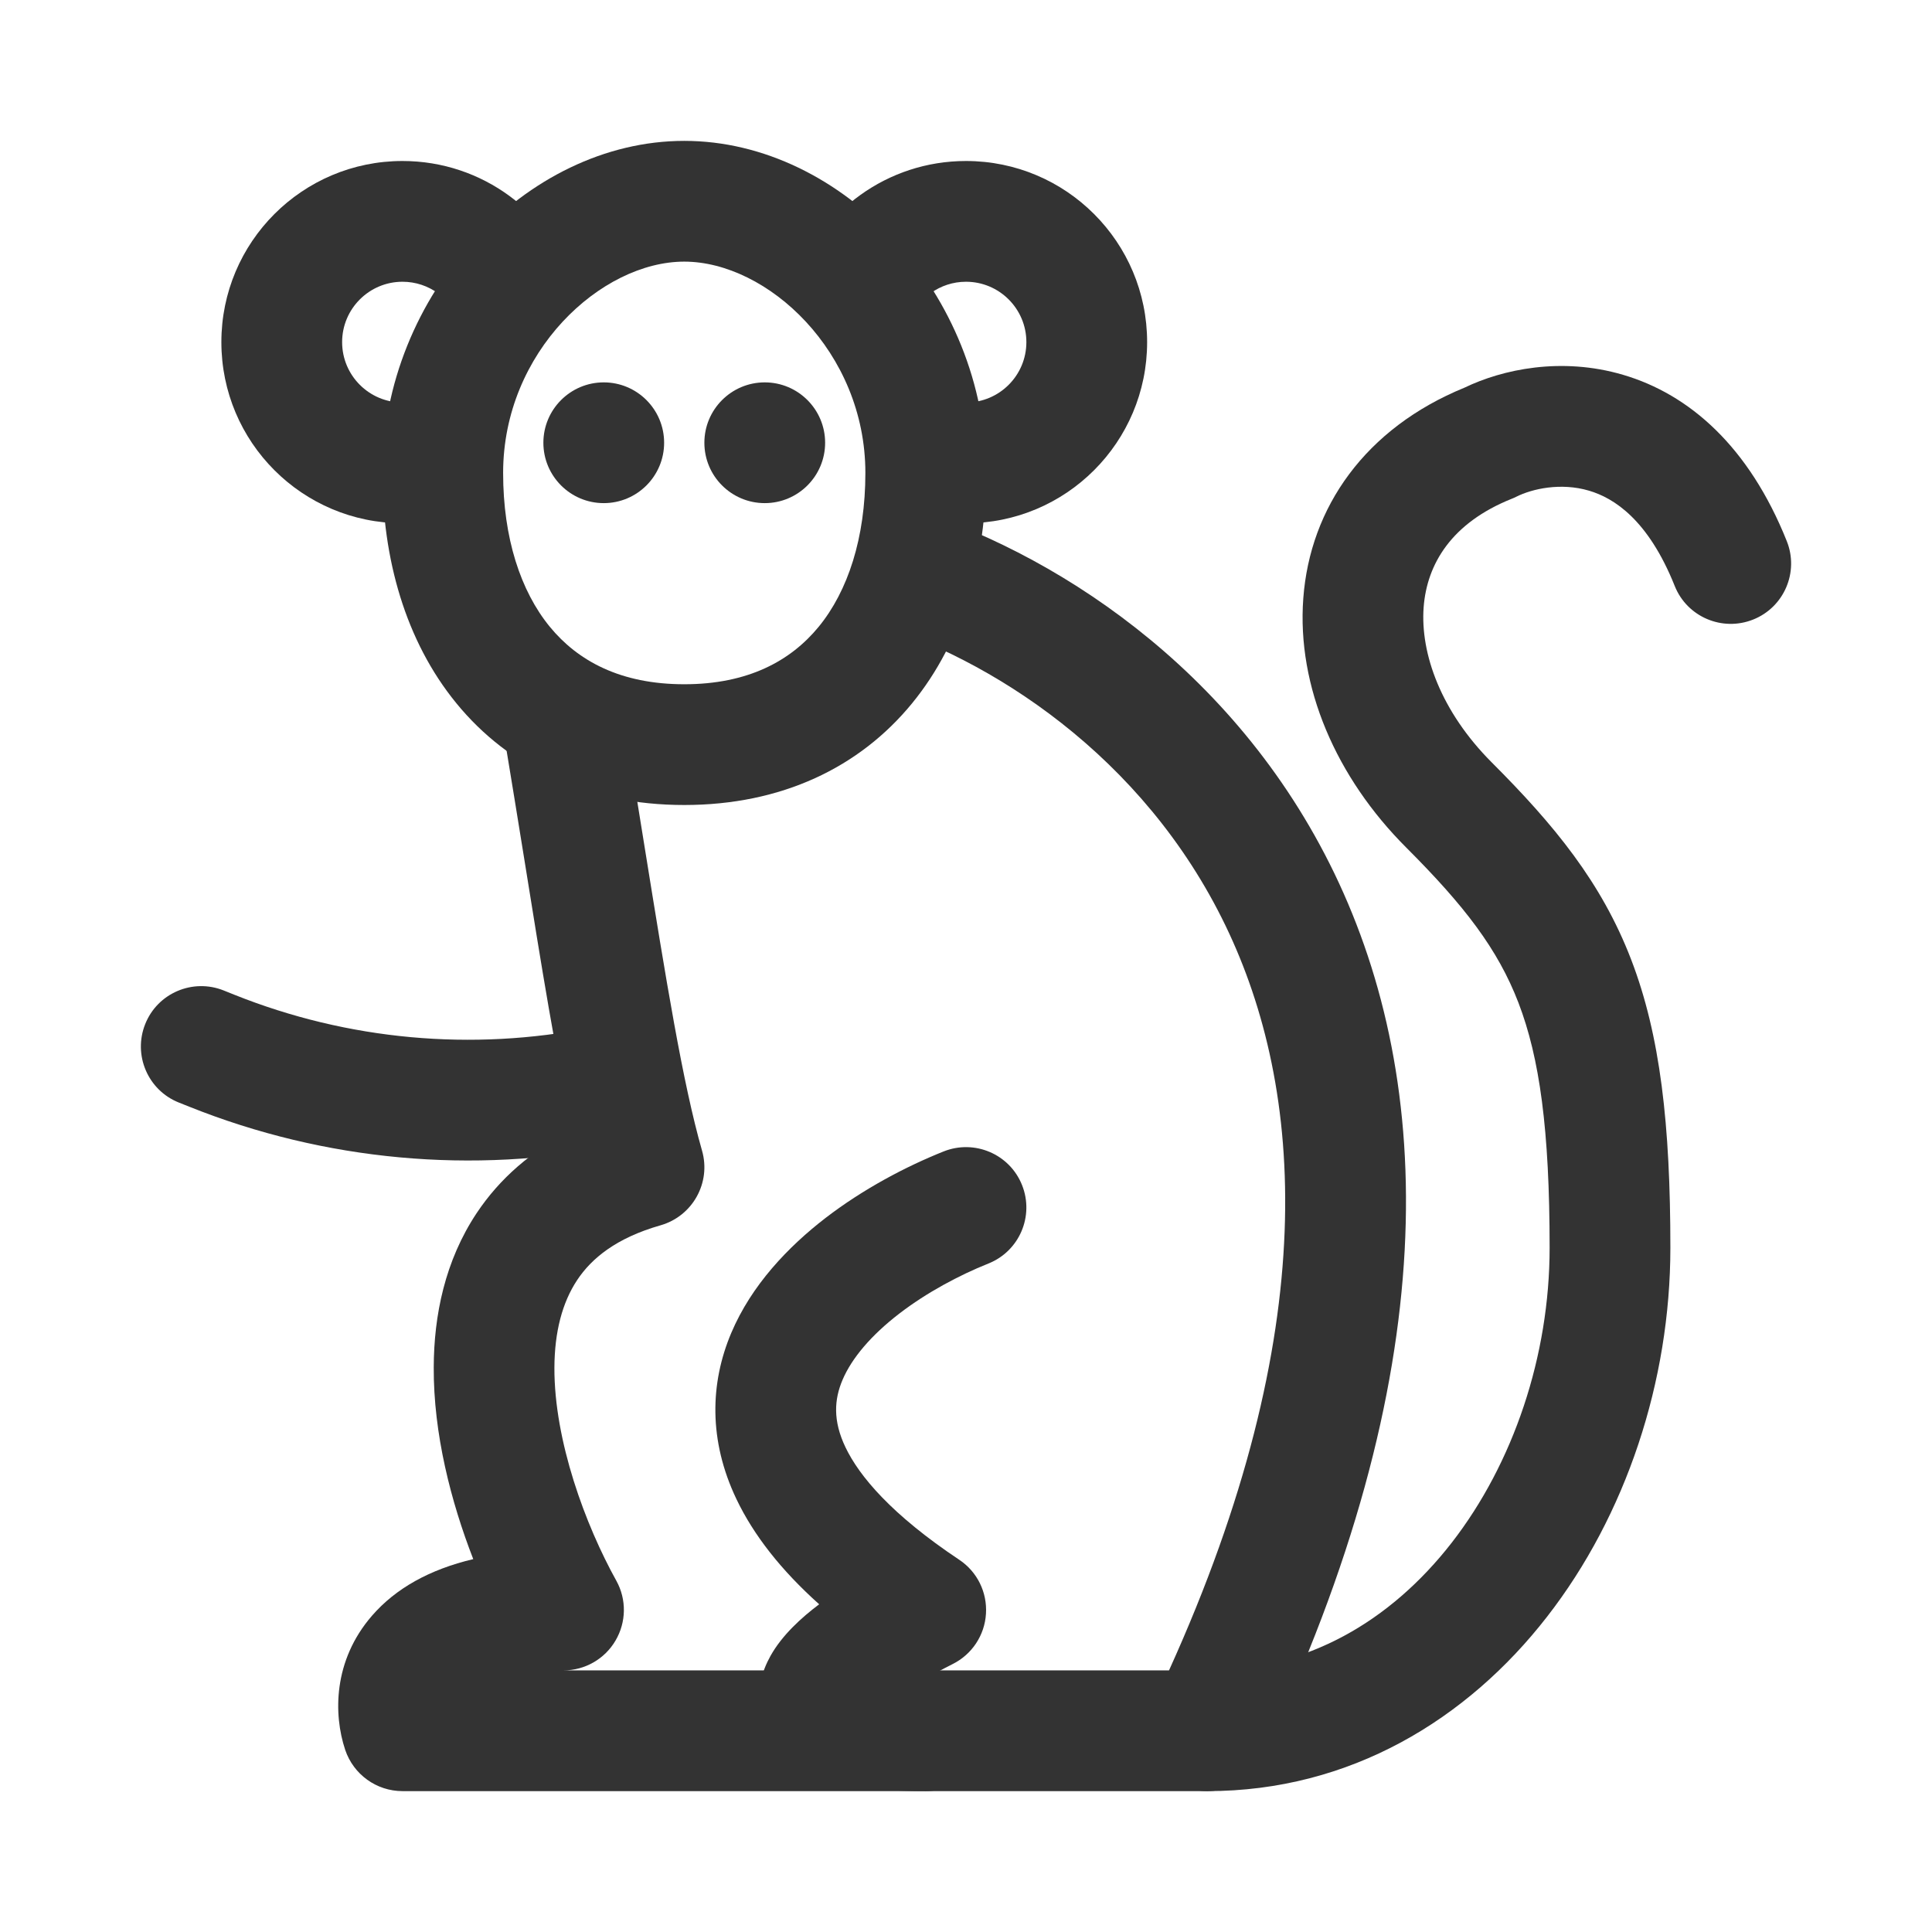
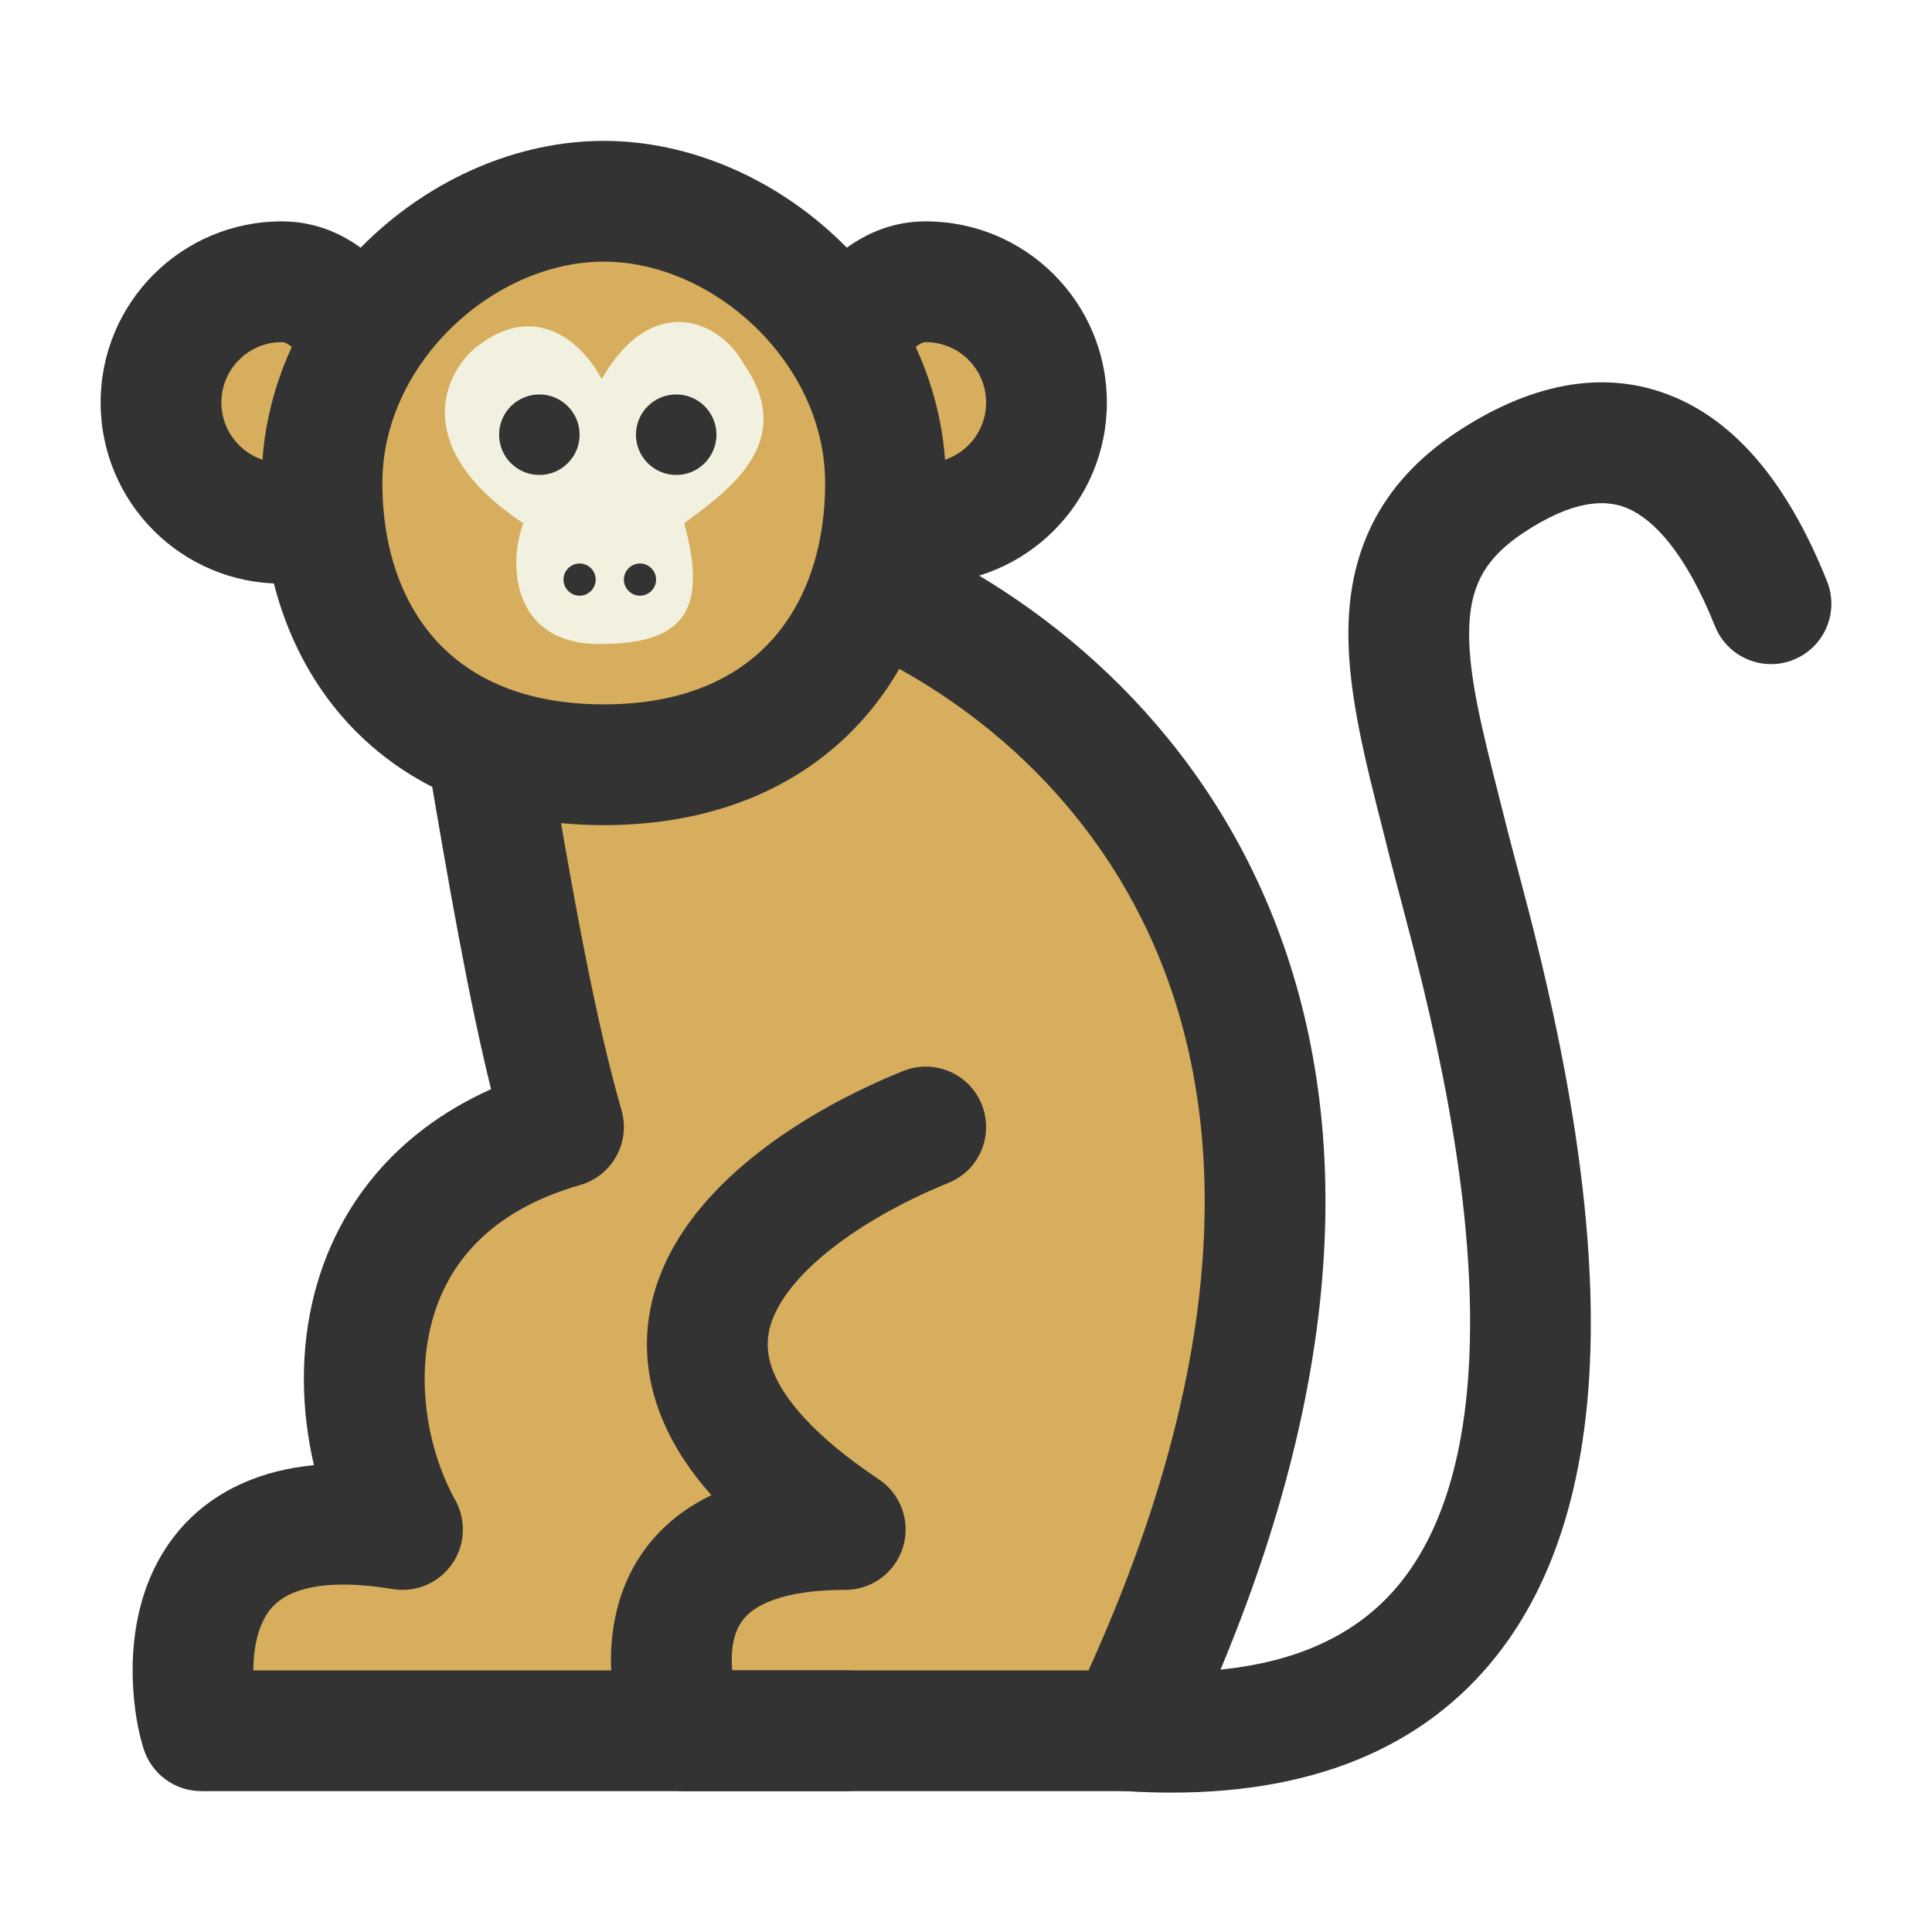
<svg xmlns="http://www.w3.org/2000/svg" width="24" height="24" viewBox="0 0 24 24" fill="none">
-   <path d="M15 21.5C19.4 12.3 14.333 8 11 7L9.5 9H7C7.4 11.4 7.667 13.333 8 14.5C5.2 15.3 6.167 18.5 7 20C5 20 4.833 21 5 21.5H15Z" fill="rgba(0,0,0,0)" class="mian" />
-   <path d="M5.5 6C5.5 6 6.5 3 5.5 2.5L4.5 3L3.5 3.5V5L5.5 6Z" fill="rgba(0,0,0,0)" class="mian" />
-   <path d="M13 6C13 6 14 3 13 2.5L12 3L11 3.5V5L13 6Z" fill="rgba(0,0,0,0)" class="mian" />
-   <path fill-rule="evenodd" clip-rule="evenodd" d="M12.696 14.721C12.85 15.106 12.663 15.543 12.278 15.696C11.914 15.842 11.512 16.056 11.17 16.319C10.822 16.587 10.581 16.871 10.466 17.142C10.363 17.384 10.345 17.648 10.502 17.977C10.674 18.338 11.076 18.816 11.916 19.376C12.139 19.524 12.265 19.78 12.248 20.047C12.232 20.313 12.075 20.551 11.835 20.671C11.775 20.701 11.714 20.733 11.653 20.766C11.994 20.836 12.25 21.138 12.25 21.5C12.25 21.914 11.914 22.25 11.5 22.25C10.895 22.25 10.364 22.195 9.994 21.998C9.787 21.887 9.544 21.684 9.456 21.346C9.371 21.02 9.476 20.741 9.571 20.571C9.716 20.311 9.958 20.093 10.176 19.929C9.704 19.506 9.362 19.071 9.148 18.622C8.801 17.894 8.82 17.182 9.084 16.558C9.336 15.963 9.791 15.488 10.255 15.13C10.725 14.769 11.253 14.491 11.721 14.304C12.106 14.15 12.543 14.337 12.696 14.721Z" fill="#333333" class="xian" />
-   <path fill-rule="evenodd" clip-rule="evenodd" d="M15.225 11.501C14.201 9.378 12.294 8.171 10.784 7.718L11.216 6.282C13.04 6.829 15.332 8.272 16.576 10.849C17.833 13.456 17.947 17.076 15.677 21.824C15.552 22.084 15.289 22.25 15 22.25H5C4.677 22.25 4.391 22.043 4.288 21.737C4.142 21.298 4.137 20.629 4.621 20.071C4.916 19.731 5.338 19.496 5.879 19.368C5.602 18.656 5.384 17.811 5.388 16.985C5.39 16.341 5.527 15.663 5.921 15.07C6.206 14.642 6.603 14.293 7.111 14.041C6.911 13.151 6.726 12 6.515 10.686C6.434 10.187 6.35 9.664 6.26 9.123L7.74 8.877C7.837 9.462 7.926 10.014 8.009 10.53C8.274 12.171 8.479 13.448 8.721 14.294C8.835 14.692 8.604 15.107 8.206 15.221C7.653 15.379 7.348 15.633 7.17 15.901C6.984 16.181 6.889 16.546 6.887 16.99C6.884 17.901 7.273 18.946 7.656 19.636C7.785 19.868 7.781 20.151 7.646 20.38C7.512 20.609 7.266 20.75 7 20.75H14.522C16.438 16.523 16.201 13.526 15.225 11.501Z" fill="#333333" class="xian" />
-   <path fill-rule="evenodd" clip-rule="evenodd" d="M19.738 6.095C19.389 5.992 19.035 6.071 18.835 6.171C18.817 6.18 18.798 6.189 18.779 6.196C18.03 6.496 17.726 7.007 17.685 7.543C17.642 8.121 17.902 8.841 18.53 9.47C19.308 10.248 19.894 10.961 20.262 11.918C20.625 12.861 20.75 13.971 20.75 15.5C20.75 17.157 20.2 18.822 19.217 20.085C18.228 21.358 16.773 22.25 15 22.25C14.586 22.25 14.25 21.914 14.25 21.5C14.25 21.086 14.586 20.75 15 20.75C16.227 20.75 17.272 20.143 18.033 19.165C18.8 18.178 19.25 16.843 19.25 15.5C19.25 14.03 19.125 13.14 18.863 12.457C18.606 11.789 18.192 11.252 17.47 10.53C16.598 9.659 16.108 8.53 16.19 7.432C16.274 6.302 16.96 5.319 18.194 4.815C18.663 4.589 19.394 4.43 20.162 4.656C20.985 4.898 21.726 5.546 22.196 6.722C22.35 7.106 22.163 7.543 21.779 7.696C21.394 7.85 20.957 7.663 20.804 7.279C20.474 6.454 20.048 6.186 19.738 6.095Z" fill="#333333" class="xian" />
-   <path fill-rule="evenodd" clip-rule="evenodd" d="M1.804 12.721C1.957 12.337 2.394 12.15 2.779 12.304L2.911 12.357C4.321 12.921 5.864 13.062 7.353 12.764C7.759 12.683 8.154 12.947 8.235 13.353C8.317 13.759 8.053 14.154 7.647 14.235C5.873 14.59 4.034 14.421 2.354 13.749L2.221 13.696C1.837 13.543 1.65 13.106 1.804 12.721Z" fill="#333333" class="xian" />
-   <path d="M11.5 5.875C11.5 7.739 10.5 9.25 8.5 9.25C6.5 9.25 5.5 7.739 5.5 5.875C5.5 4.011 7 2.5 8.5 2.5C10 2.5 11.5 4.011 11.5 5.875Z" fill="rgba(0,0,0,0)" class="mian" />
-   <path fill-rule="evenodd" clip-rule="evenodd" d="M8.5 3.25C7.471 3.25 6.25 4.366 6.25 5.875C6.25 6.682 6.467 7.343 6.83 7.786C7.178 8.21 7.708 8.5 8.5 8.5C9.292 8.5 9.822 8.21 10.17 7.786C10.533 7.343 10.75 6.682 10.75 5.875C10.75 4.366 9.529 3.25 8.5 3.25ZM4.75 5.875C4.75 3.656 6.529 1.75 8.5 1.75C10.471 1.75 12.25 3.656 12.25 5.875C12.25 6.932 11.967 7.959 11.33 8.737C10.678 9.534 9.708 10 8.5 10C7.292 10 6.322 9.534 5.67 8.737C5.033 7.959 4.75 6.932 4.75 5.875Z" fill="#333333" class="xian" />
-   <path fill-rule="evenodd" clip-rule="evenodd" d="M5 3.5C4.586 3.5 4.25 3.836 4.25 4.25C4.25 4.664 4.586 5 5 5V6.5C3.757 6.5 2.75 5.493 2.75 4.25C2.75 3.007 3.757 2 5 2C5.997 2 6.842 2.649 7.137 3.545L5.713 4.015C5.614 3.715 5.331 3.5 5 3.5Z" fill="#333333" class="xian" />
-   <path fill-rule="evenodd" clip-rule="evenodd" d="M12 3.5C11.675 3.5 11.396 3.708 11.293 4L9.878 3.5C10.187 2.627 11.019 2 12 2C13.243 2 14.25 3.007 14.25 4.25C14.25 5.493 13.243 6.5 12 6.5V5C12.414 5 12.75 4.664 12.75 4.25C12.75 3.836 12.414 3.5 12 3.5Z" fill="#333333" class="xian" />
-   <path d="M8.25 5.5C8.25 5.914 7.914 6.25 7.5 6.25C7.086 6.25 6.75 5.914 6.75 5.5C6.75 5.086 7.086 4.75 7.5 4.75C7.914 4.75 8.25 5.086 8.25 5.5Z" fill="#333333" class="xian" />
-   <path d="M10.25 5.5C10.25 5.914 9.914 6.25 9.5 6.25C9.086 6.25 8.75 5.914 8.75 5.5C8.75 5.086 9.086 4.75 9.5 4.75C9.914 4.75 10.25 5.086 10.25 5.5Z" fill="#333333" class="xian" />
+   <path d="M14 21.5C18.4 12.3 13.333 8 10 7L8.5 9H6C6.4 11.4 6.667 13.333 7 14.5C4.2 15.3 3.667 17.5 4.5 19C2.5 19 2.333 21 2.5 21.5H14Z" fill="#D6AE5D" class="mian" />
+   <path d="M11 6C11 7.933 9.833 9.5 7.5 9.5C5.167 9.5 4 7.933 4 6C4 4.067 5.75 2.5 7.5 2.5C9.25 2.5 11 4.067 11 6Z" fill="#D6AE5D" class="mian" />
+   <path d="M4 6.5C4 6.5 5 4.5 4 4L3 3.5L2 5L2.5 6L4 6.5Z" fill="#D6AE5D" class="mian" />
+   <path d="M10.5 6.5C10.5 6.5 9.5 4.5 10.5 4L11.5 3.5L12.5 5L12 6L10.5 6.5Z" fill="#D6AE5D" class="mian" />
+   <path fill-rule="evenodd" clip-rule="evenodd" d="M11.5 4.25C11.914 4.25 12.25 4.586 12.25 5C12.25 5.414 11.914 5.75 11.5 5.75V7.25C12.743 7.25 13.75 6.243 13.75 5C13.75 3.757 12.743 2.75 11.5 2.75C10.864 2.75 10.427 3.111 10.191 3.376C10.068 3.514 9.978 3.649 9.918 3.749C9.888 3.8 9.865 3.843 9.848 3.877C9.839 3.893 9.832 3.907 9.827 3.919L9.82 3.933L9.818 3.939L9.816 3.941L9.816 3.943L9.816 3.943C9.816 3.943 9.815 3.944 10.5 4.25C11.184 4.556 11.184 4.557 11.184 4.557L11.184 4.557L11.184 4.558L11.183 4.56L11.182 4.562L11.181 4.565C11.181 4.565 11.182 4.563 11.184 4.559C11.188 4.551 11.196 4.536 11.207 4.516C11.232 4.476 11.267 4.423 11.311 4.374C11.409 4.264 11.472 4.25 11.5 4.25Z" fill="#333333" class="xian" />
+   <path fill-rule="evenodd" clip-rule="evenodd" d="M12.196 13.721C12.35 14.106 12.163 14.543 11.778 14.696C11.403 14.847 10.958 15.068 10.56 15.342C10.154 15.622 9.845 15.924 9.677 16.22C9.525 16.489 9.491 16.741 9.602 17.029C9.729 17.355 10.08 17.818 10.916 18.376C11.191 18.559 11.314 18.901 11.218 19.217C11.122 19.534 10.831 19.75 10.5 19.75C9.846 19.75 9.517 19.887 9.358 20.001C9.213 20.104 9.143 20.235 9.11 20.397C9.088 20.509 9.086 20.63 9.096 20.75H10.5C10.914 20.75 11.25 21.086 11.25 21.5C11.25 21.914 10.914 22.25 10.5 22.25H8.5L8.5 21.5C7.804 21.779 7.803 21.778 7.803 21.778L7.802 21.775L7.801 21.771L7.796 21.76C7.793 21.751 7.789 21.739 7.784 21.726C7.774 21.699 7.761 21.662 7.747 21.617C7.719 21.528 7.685 21.404 7.655 21.256C7.598 20.969 7.55 20.548 7.64 20.103C7.732 19.64 7.975 19.145 8.486 18.78C8.595 18.703 8.711 18.634 8.837 18.573C8.549 18.25 8.338 17.916 8.204 17.571C7.905 16.801 8.033 16.078 8.373 15.48C8.697 14.909 9.208 14.453 9.709 14.107C10.217 13.757 10.764 13.486 11.221 13.304C11.606 13.15 12.043 13.337 12.196 13.721ZM8.5 21.5L7.803 21.778C7.917 22.062 8.194 22.25 8.5 22.25L8.5 21.5Z" fill="#333333" class="xian" />
+   <path fill-rule="evenodd" clip-rule="evenodd" d="M10.319 7.066C10.493 6.691 10.939 6.527 11.315 6.701C13.064 7.511 14.976 9.094 15.903 11.624C16.835 14.165 16.727 17.536 14.677 21.823C14.552 22.084 14.289 22.25 14 22.25H2.5C2.177 22.25 1.891 22.043 1.788 21.737C1.721 21.534 1.658 21.209 1.649 20.848C1.639 20.484 1.681 20.022 1.874 19.577C2.075 19.114 2.435 18.681 3.017 18.424C3.281 18.306 3.576 18.232 3.9 18.201C3.741 17.521 3.721 16.769 3.912 16.046C4.187 15.008 4.884 14.076 6.1 13.53C5.831 12.439 5.588 11.092 5.26 9.123L6.74 8.877C7.141 11.282 7.401 12.674 7.721 13.794C7.835 14.192 7.604 14.607 7.206 14.721C6.057 15.05 5.548 15.726 5.363 16.429C5.164 17.182 5.321 18.034 5.656 18.636C5.795 18.887 5.779 19.197 5.613 19.432C5.447 19.668 5.161 19.787 4.877 19.74C4.217 19.63 3.835 19.701 3.624 19.795C3.43 19.881 3.321 20.01 3.251 20.173C3.179 20.338 3.148 20.541 3.147 20.75H13.522C15.249 16.94 15.225 14.132 14.495 12.14C13.733 10.062 12.156 8.743 10.685 8.062C10.309 7.888 10.145 7.442 10.319 7.066Z" fill="#333333" class="xian" />
+   <path fill-rule="evenodd" clip-rule="evenodd" d="M20.219 6.315C19.951 6.201 19.549 6.202 18.916 6.624C18.633 6.813 18.479 7 18.39 7.179C18.298 7.362 18.25 7.583 18.25 7.875C18.25 8.429 18.414 9.076 18.632 9.94C18.663 10.062 18.695 10.188 18.728 10.318C18.756 10.43 18.793 10.571 18.838 10.738C19.166 11.97 19.865 14.593 19.749 16.974C19.683 18.332 19.349 19.739 18.417 20.775C17.457 21.843 15.986 22.384 13.95 22.248C13.537 22.221 13.224 21.863 13.252 21.45C13.279 21.037 13.637 20.724 14.05 20.752C15.764 20.866 16.731 20.407 17.302 19.772C17.901 19.105 18.192 18.105 18.251 16.901C18.354 14.78 17.73 12.419 17.395 11.152C17.347 10.972 17.305 10.814 17.272 10.682C17.242 10.561 17.211 10.439 17.18 10.316C16.968 9.486 16.75 8.632 16.75 7.875C16.75 7.416 16.827 6.951 17.048 6.508C17.271 6.062 17.617 5.687 18.084 5.376C18.951 4.798 19.899 4.549 20.806 4.935C21.667 5.301 22.269 6.152 22.696 7.221C22.85 7.606 22.663 8.042 22.279 8.196C21.894 8.35 21.457 8.163 21.304 7.778C20.931 6.848 20.533 6.449 20.219 6.315Z" fill="#333333" class="xian" />
+   <path fill-rule="evenodd" clip-rule="evenodd" d="M7.5 3.25C6.139 3.25 4.75 4.506 4.75 6C4.75 6.82 4.997 7.5 5.427 7.967C5.848 8.424 6.511 8.75 7.5 8.75C8.489 8.75 9.152 8.424 9.573 7.967C10.004 7.5 10.25 6.82 10.25 6C10.25 4.506 8.861 3.25 7.5 3.25ZM3.25 6C3.25 3.628 5.361 1.75 7.5 1.75C9.639 1.75 11.75 3.628 11.75 6C11.75 7.113 11.413 8.183 10.677 8.983C9.931 9.793 8.844 10.25 7.5 10.25C6.156 10.25 5.069 9.793 4.323 8.983C3.587 8.183 3.25 7.113 3.25 6Z" fill="#333333" class="xian" />
+   <path fill-rule="evenodd" clip-rule="evenodd" d="M3.5 4.25C3.086 4.25 2.75 4.586 2.75 5C2.75 5.414 3.086 5.75 3.5 5.75V7.25C2.257 7.25 1.25 6.243 1.25 5C1.25 3.757 2.257 2.75 3.5 2.75C4.136 2.75 4.573 3.111 4.809 3.376C4.932 3.514 5.022 3.649 5.082 3.749C5.112 3.8 5.135 3.843 5.152 3.877C5.161 3.893 5.168 3.907 5.173 3.919L5.18 3.933L5.182 3.939L5.184 3.941L5.184 3.943L5.184 3.943C5.184 3.943 5.185 3.944 4.5 4.25C3.815 4.556 3.816 4.557 3.816 4.557L3.816 4.557L3.816 4.558L3.817 4.56L3.818 4.562L3.819 4.565C3.819 4.565 3.818 4.563 3.816 4.559C3.812 4.551 3.804 4.536 3.793 4.516C3.768 4.476 3.733 4.423 3.689 4.374C3.591 4.264 3.529 4.25 3.5 4.25Z" fill="#333333" class="xian" />
+   <path d="M5.907 4.319C6.69 3.693 7.277 4.319 7.473 4.711C8.1 3.615 8.946 3.981 9.235 4.515C9.924 5.5 9.022 6.108 8.5 6.5C8.776 7.527 8.559 8.011 7.424 8C6.373 7.99 6.304 7.022 6.5 6.5C5.09 5.56 5.515 4.646 5.907 4.319Z" fill="#F2F1E0" />
+   <path d="M7.2 5.4C7.2 5.676 6.976 5.9 6.7 5.9C6.424 5.9 6.2 5.676 6.2 5.4C6.2 5.124 6.424 4.9 6.7 4.9C6.976 4.9 7.2 5.124 7.2 5.4Z" fill="#333333" class="xian" />
+   <path d="M7.4 7.2C7.4 7.31 7.31 7.4 7.2 7.4C7.09 7.4 7 7.31 7 7.2C7 7.09 7.09 7 7.2 7C7.31 7 7.4 7.09 7.4 7.2Z" fill="#333333" class="xian" />
+   <path d="M8.15 7.2C8.15 7.31 8.06 7.4 7.95 7.4C7.84 7.4 7.75 7.31 7.75 7.2C7.75 7.09 7.84 7 7.95 7C8.06 7 8.15 7.09 8.15 7.2Z" fill="#333333" class="xian" />
+   <path d="M8.9 5.4C8.9 5.676 8.676 5.9 8.4 5.9C8.124 5.9 7.9 5.676 7.9 5.4C7.9 5.124 8.124 4.9 8.4 4.9C8.676 4.9 8.9 5.124 8.9 5.4Z" fill="#333333" class="xian" />
</svg>
